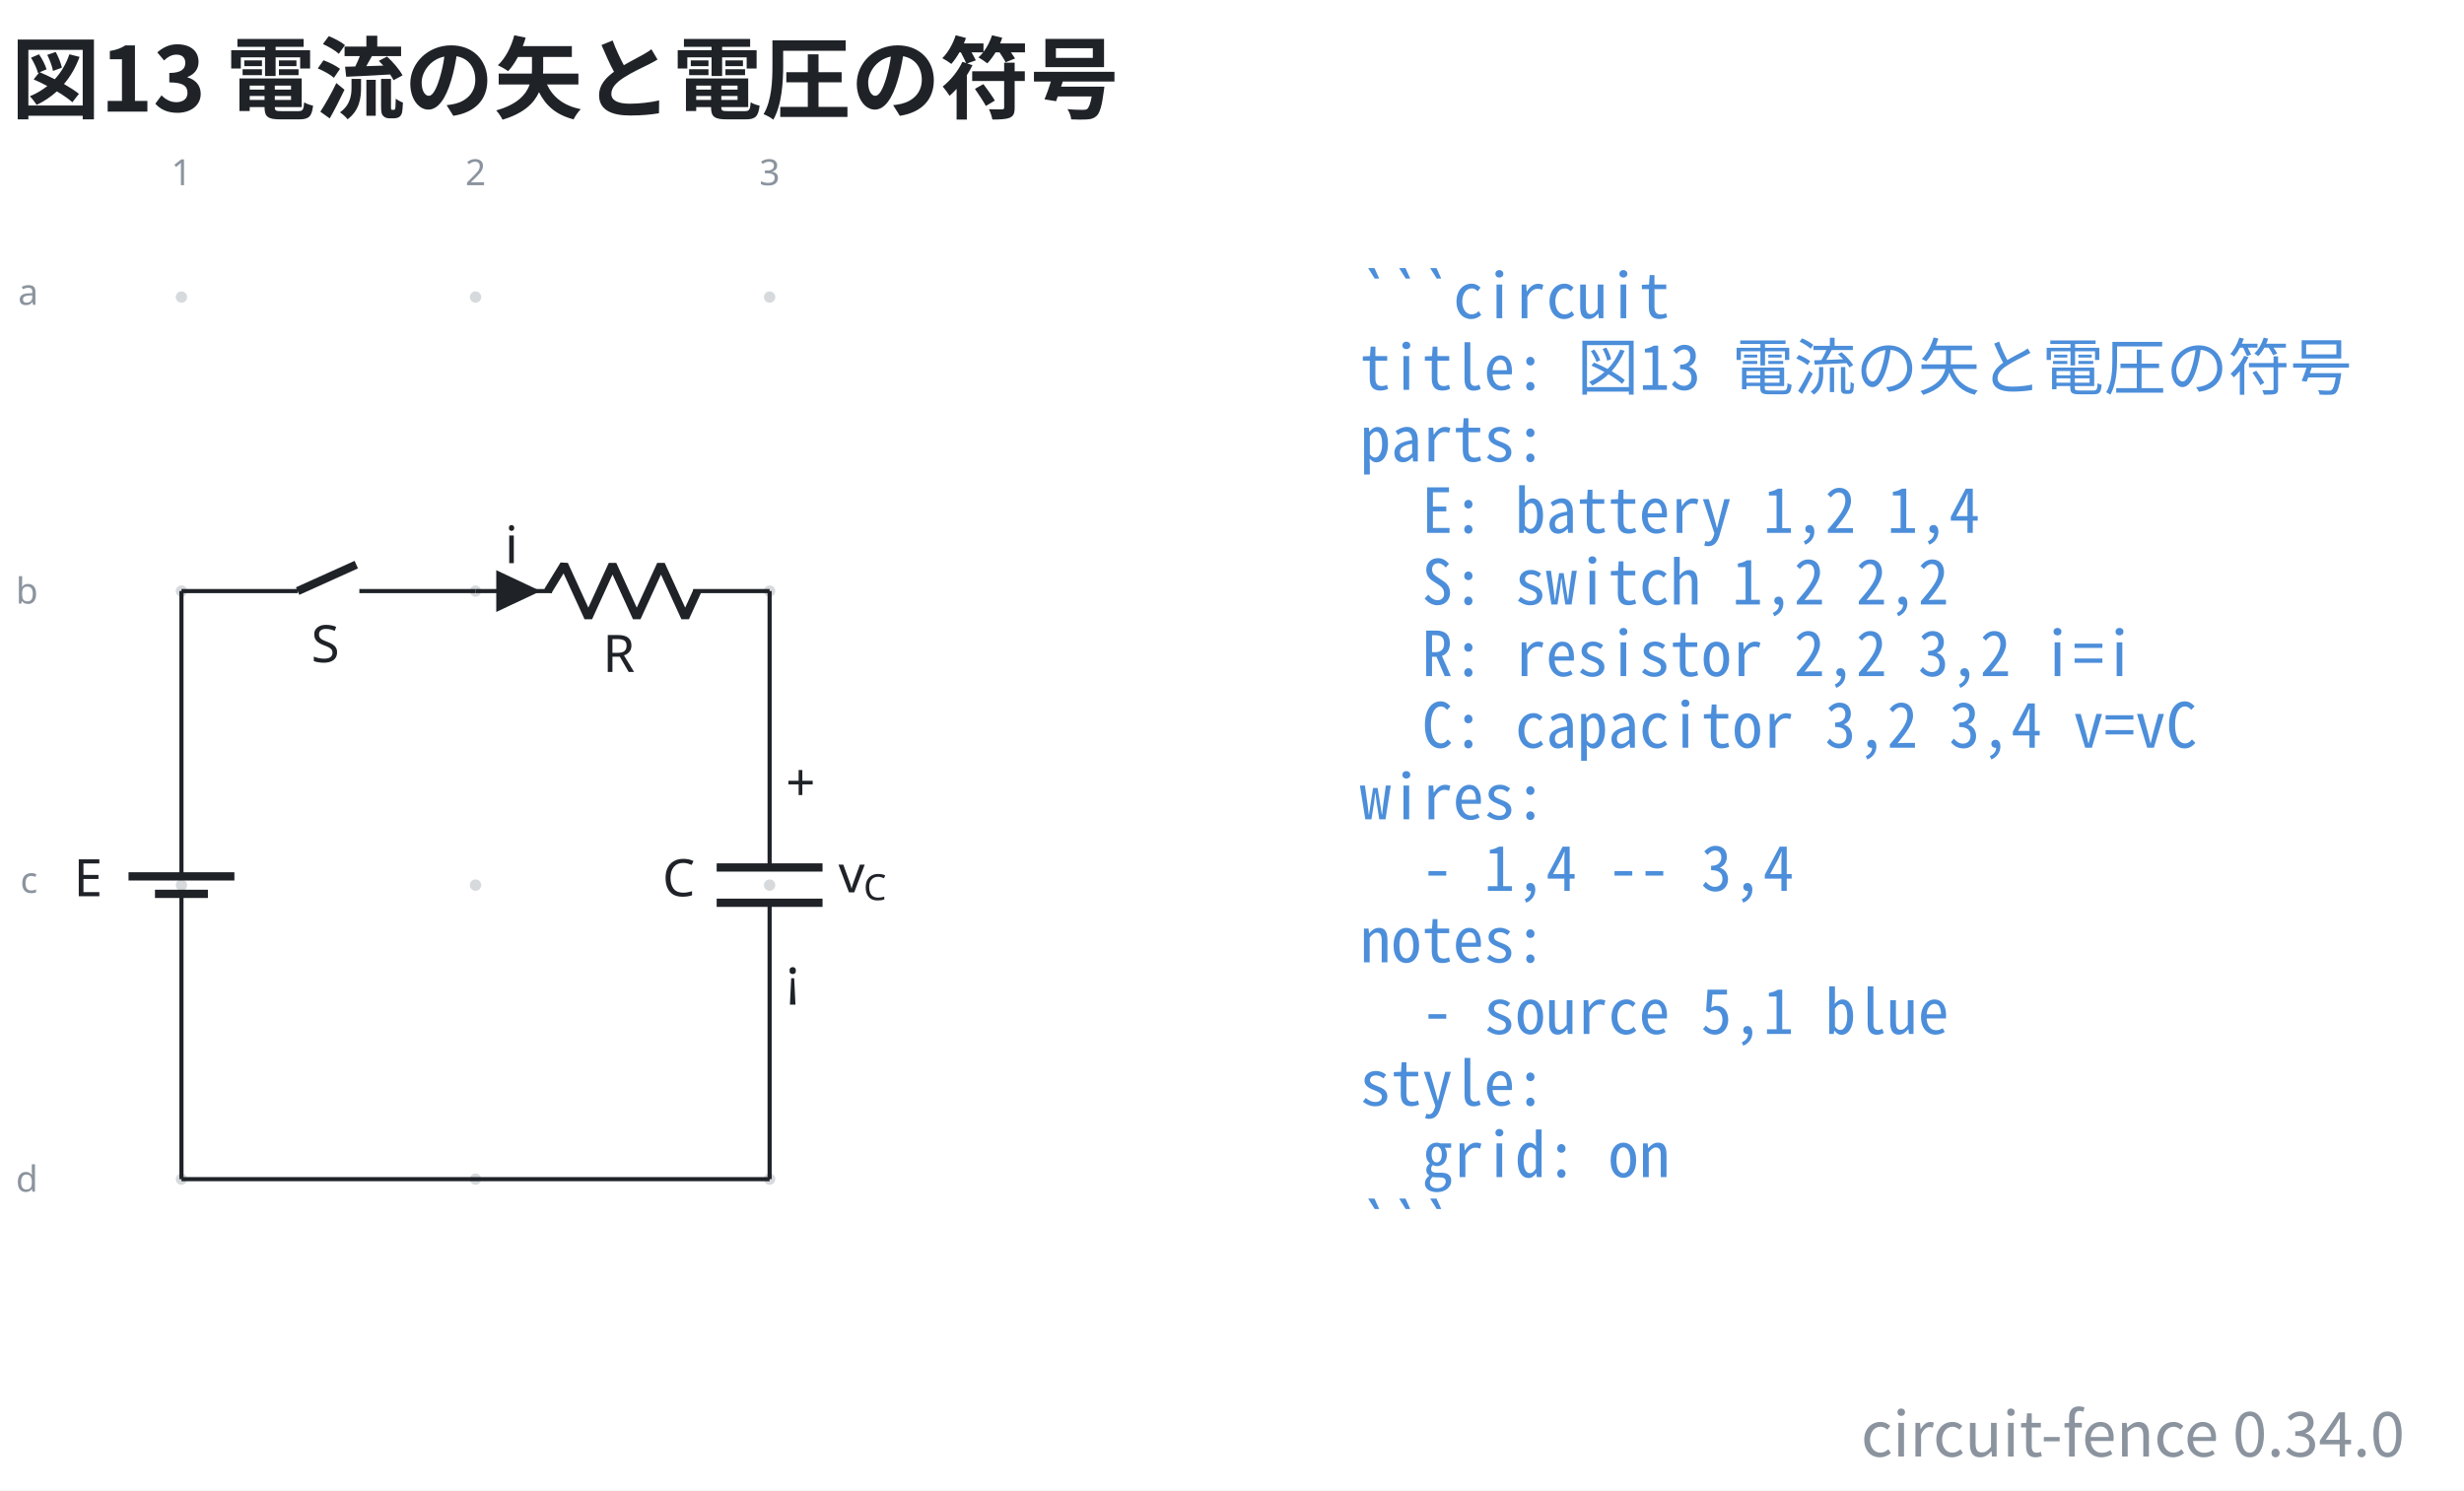
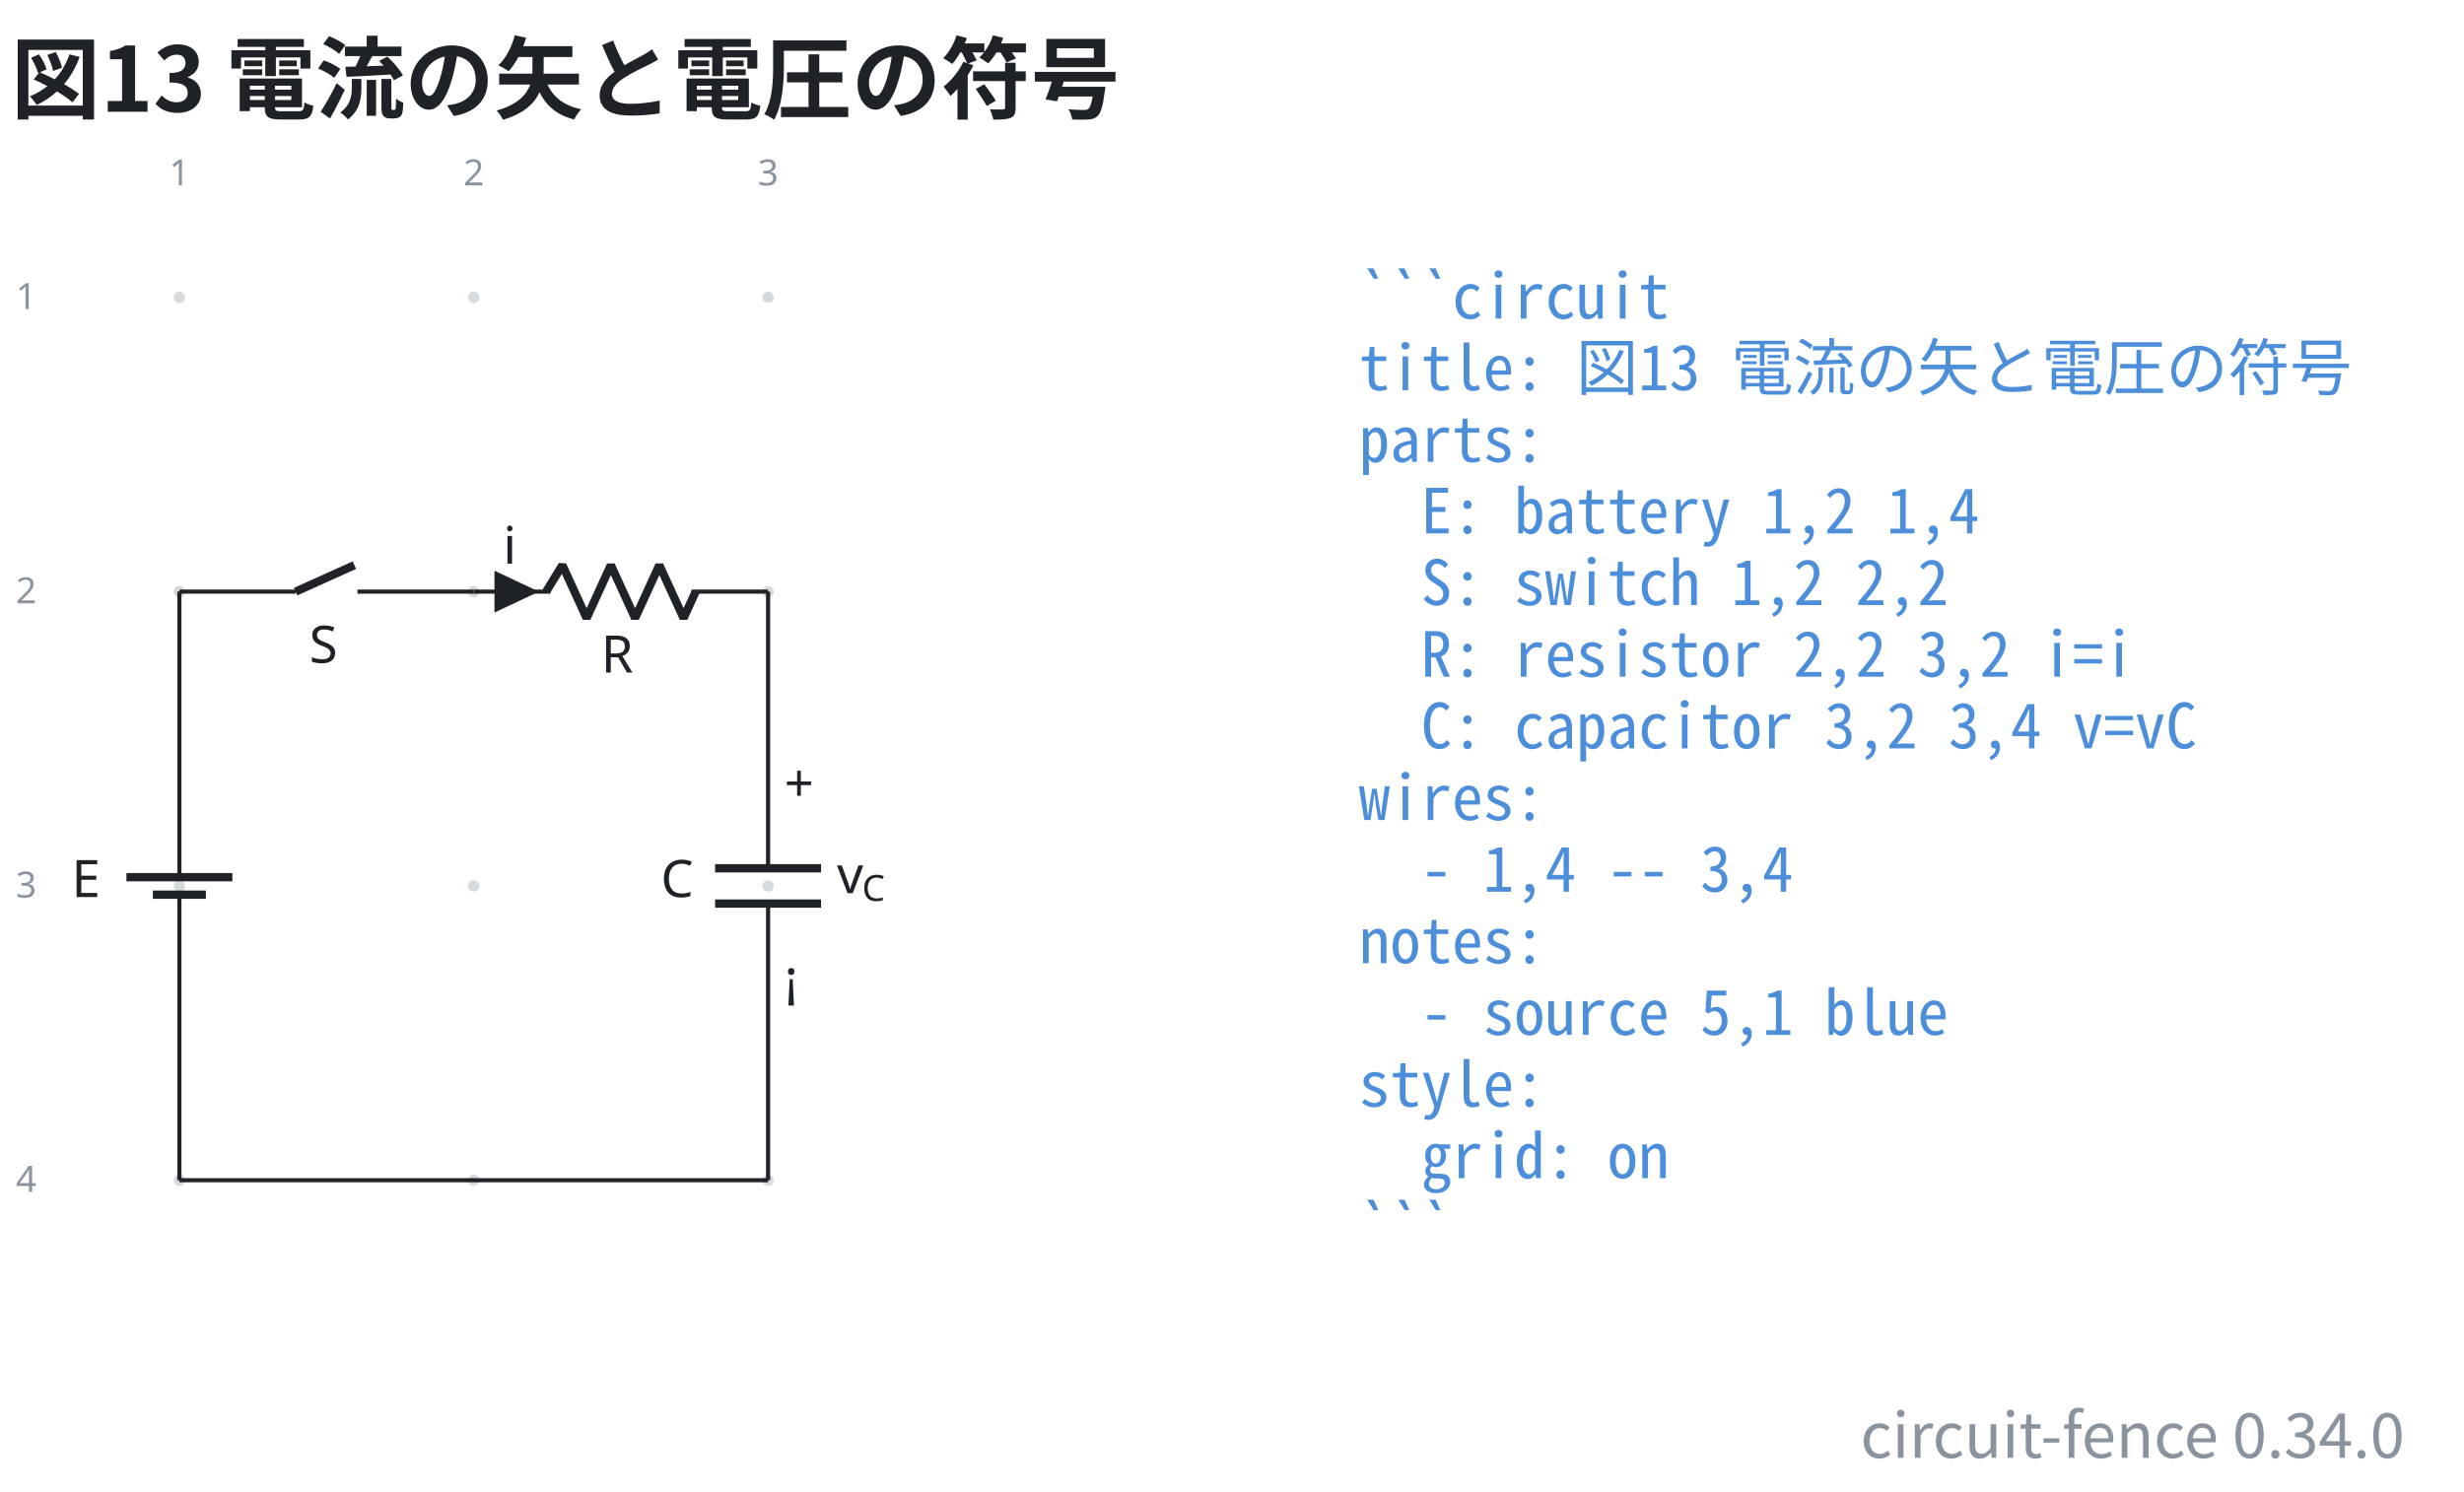
- <svg xmlns="http://www.w3.org/2000/svg" data-figure-paper="#ffffff" data-circuit-fence="0.34.0" fill="#1f2328" width="635.732" height="384.567" viewBox="-72 -72 476.799 288.425">
-   <rect x="-72" y="-72" width="476.799" height="288.425" fill="#ffffff" />
+ <svg xmlns="http://www.w3.org/2000/svg" data-figure-paper="#ffffff" data-circuit-fence="0.34.0" fill="#1f2328" width="635.158" height="384.567" viewBox="-72 -72 476.368 288.425">
+   <rect x="-72" y="-72" width="476.368" height="288.425" fill="#ffffff" />
  <g stroke="#1f2328" stroke-miterlimit="10" stroke-width=".8">
-     <path fill="#8b949e" fill-opacity=".35" stroke="none" stroke-opacity=".35" d="M-35.787-14.511a1.1 1.1 0 1 0-2.2 0 1.1 1.1 0 0 0 2.2 0M-35.787 42.394a1.1 1.1 0 1 0-2.2 0 1.1 1.1 0 0 0 2.2 0M-35.787 99.3a1.1 1.1 0 1 0-2.2 0 1.1 1.1 0 0 0 2.2 0M-35.787 156.205a1.1 1.1 0 1 0-2.2 0 1.1 1.1 0 0 0 2.2 0M21.118-14.511a1.1 1.1 0 1 0-2.2 0 1.1 1.1 0 0 0 2.2 0M21.118 42.394a1.1 1.1 0 1 0-2.2 0 1.1 1.1 0 0 0 2.2 0M21.118 99.3a1.1 1.1 0 1 0-2.2 0 1.1 1.1 0 0 0 2.2 0M21.118 156.205a1.1 1.1 0 1 0-2.2 0 1.1 1.1 0 0 0 2.2 0M78.024-14.511a1.1 1.1 0 1 0-2.2 0 1.1 1.1 0 0 0 2.2 0M78.024 42.394a1.1 1.1 0 1 0-2.2 0 1.1 1.1 0 0 0 2.2 0M78.024 99.3a1.1 1.1 0 1 0-2.2 0 1.1 1.1 0 0 0 2.2 0M78.024 156.205a1.1 1.1 0 1 0-2.2 0 1.1 1.1 0 0 0 2.2 0m-1.1 0" />
+     <path fill="#8b949e" fill-opacity=".35" stroke="none" stroke-opacity=".35" d="M-36.218-14.511a1.1 1.1 0 1 0-2.2 0 1.1 1.1 0 0 0 2.2 0M-36.218 42.394a1.1 1.1 0 1 0-2.2 0 1.1 1.1 0 0 0 2.2 0M-36.218 99.3a1.1 1.1 0 1 0-2.2 0 1.1 1.1 0 0 0 2.2 0M-36.218 156.205a1.1 1.1 0 1 0-2.2 0 1.1 1.1 0 0 0 2.2 0M20.688-14.511a1.1 1.1 0 1 0-2.2 0 1.1 1.1 0 0 0 2.2 0M20.688 42.394a1.1 1.1 0 1 0-2.2 0 1.1 1.1 0 0 0 2.2 0M20.688 99.3a1.1 1.1 0 1 0-2.2 0 1.1 1.1 0 0 0 2.2 0M20.688 156.205a1.1 1.1 0 1 0-2.2 0 1.1 1.1 0 0 0 2.2 0M77.593-14.511a1.1 1.1 0 1 0-2.2 0 1.1 1.1 0 0 0 2.2 0M77.593 42.394a1.1 1.1 0 1 0-2.2 0 1.1 1.1 0 0 0 2.2 0M77.593 99.3a1.1 1.1 0 1 0-2.2 0 1.1 1.1 0 0 0 2.2 0M77.593 156.205a1.1 1.1 0 1 0-2.2 0 1.1 1.1 0 0 0 2.2 0m-1.1 0" />
    <g fill="#8b949e" stroke="#8b949e">
-       <text x="-36.887" y="-14.511" fill="#8b949e" stroke="none" font-family="cmr7" font-size="7" transform="translate(-1.993 -21.645)">1</text>
+       <text x="-37.318" y="-14.511" fill="#8b949e" stroke="none" font-family="cmr7" font-size="7" transform="translate(-1.993 -21.645)">1</text>
    </g>
    <g fill="#8b949e" stroke="#8b949e">
-       <text x="-36.887" y="-14.511" fill="#8b949e" stroke="none" font-family="cmr7" font-size="7" transform="translate(54.912 -21.645)">2</text>
+       <text x="-37.318" y="-14.511" fill="#8b949e" stroke="none" font-family="cmr7" font-size="7" transform="translate(54.912 -21.645)">2</text>
    </g>
    <g fill="#8b949e" stroke="#8b949e">
-       <text x="-36.887" y="-14.511" fill="#8b949e" stroke="none" font-family="cmr7" font-size="7" transform="translate(111.818 -21.645)">3</text>
+       <text x="-37.318" y="-14.511" fill="#8b949e" stroke="none" font-family="cmr7" font-size="7" transform="translate(111.818 -21.645)">3</text>
    </g>
    <g fill="#8b949e" stroke="#8b949e">
-       <text x="-36.887" y="-14.511" fill="#8b949e" stroke="none" font-family="cmr7" font-size="7" transform="translate(-31.62 1.507)">a</text>
+       <text x="-37.318" y="-14.511" fill="#8b949e" stroke="none" font-family="cmr7" font-size="7" transform="translate(-31.62 2.256)">1</text>
    </g>
    <g fill="#8b949e" stroke="#8b949e">
-       <text x="-36.887" y="-14.511" fill="#8b949e" stroke="none" font-family="cmr7" font-size="7" transform="translate(-32.05 59.336)">b</text>
+       <text x="-37.318" y="-14.511" fill="#8b949e" stroke="none" font-family="cmr7" font-size="7" transform="translate(-31.62 59.161)">2</text>
    </g>
    <g fill="#8b949e" stroke="#8b949e">
-       <text x="-36.887" y="-14.511" fill="#8b949e" stroke="none" font-family="cmr7" font-size="7" transform="translate(-31.189 115.318)">c</text>
+       <text x="-37.318" y="-14.511" fill="#8b949e" stroke="none" font-family="cmr7" font-size="7" transform="translate(-31.62 116.067)">3</text>
    </g>
    <g fill="#8b949e" stroke="#8b949e">
-       <text x="-36.887" y="-14.511" fill="#8b949e" stroke="none" font-family="cmr7" font-size="7" transform="translate(-32.05 173.147)">d</text>
+       <text x="-37.318" y="-14.511" fill="#8b949e" stroke="none" font-family="cmr7" font-size="7" transform="translate(-31.62 172.972)">4</text>
    </g>
-     <path fill="none" d="M-36.887 42.394v.4m0-.4v51.784m0 10.243v51.784m0-.4v.4M-36.887 100.99v3.431m0-6.811v-3.432" />
+     <path fill="none" d="M-37.318 42.394v.4m0-.4v51.784m0 10.243v51.784m0-.4v.4M-37.318 100.99v3.431m0-6.811v-3.432" />
    <g stroke-width="1.6">
-       <path fill="none" d="M-31.766 100.99h-10.243m15.365-3.38H-47.13" />
+       <path fill="none" d="M-32.196 100.99H-42.44m15.364-3.38H-47.56" />
    </g>
-     <text x="-36.887" y="-14.511" stroke="none" font-family="cmmi10" font-size="10" transform="translate(-20.84 115.964)">E</text>
-     <path fill="none" d="M-36.887 42.394h.4m-.4 0h22.477m11.95 0h22.478m-.4 0h.4" />
+     <text x="-37.318" y="-14.511" stroke="none" font-family="cmmi10" font-size="10" transform="translate(-20.84 115.964)">E</text>
+     <path fill="none" d="M-37.318 42.394h.4m-.4 0h22.478m11.95 0h22.478m-.4 0h.4" />
    <g stroke-width="1.6">
-       <path fill="none" d="m-14.41 42.394 11.353-5.121" />
+       <path fill="none" d="m-14.84 42.394 11.353-5.121" />
    </g>
-     <text x="-36.887" y="-14.511" stroke="none" font-family="cmmi10" font-size="10" transform="translate(25.099 70.676)">S</text>
-     <path fill="none" d="M20.018 42.394h.4m-.4 0h14.796m27.314 0h14.796m-56.906 0h14.796m41.71 0h.4" />
+     <text x="-37.318" y="-14.511" stroke="none" font-family="cmmi10" font-size="10" transform="translate(25.099 70.676)">S</text>
+     <path fill="none" d="M19.588 42.394h.4m-.4 0h14.795m27.315 0h14.795m-56.905 0h14.795m41.71 0h.4" />
    <g stroke-linejoin="bevel" stroke-width="1.6">
-       <path fill="none" d="m34.014 42.394 3.143-5.121 4.685 10.243 4.686-10.243 4.686 10.243L55.9 37.273l4.685 10.243 2.343-5.122" />
+       <path fill="none" d="m33.583 42.394 3.143-5.121 4.686 10.243 4.686-10.243 4.685 10.243 4.686-10.243 4.686 10.243 2.343-5.122" />
    </g>
-     <text x="-36.887" y="-14.511" stroke="none" font-family="cmmi10" font-size="10" transform="translate(81.523 72.554)">R</text>
-     <path d="M24.429 42.394v3.415l7.255-3.415-7.255-3.414v3.414" />
-     <text x="-36.887" y="-14.511" stroke="none" font-family="cmmi10" font-size="10" transform="translate(62.58 51.505)">i</text>
-     <path fill="none" d="M76.924 42.394v.4m0-.4v53.492m0 6.828v53.491m0-.4v.4" />
+     <text x="-37.318" y="-14.511" stroke="none" font-family="cmmi10" font-size="10" transform="translate(81.523 72.554)">R</text>
+     <path d="M23.998 42.394v3.415l7.255-3.415-7.255-3.414v3.414" />
+     <text x="-37.318" y="-14.511" stroke="none" font-family="cmmi10" font-size="10" transform="translate(62.58 51.505)">i</text>
+     <path fill="none" d="M76.493 42.394v.4m0-.4v53.492m0 6.828v53.491m0-.4v.4" />
    <g stroke-width="1.6">
-       <path fill="none" d="M87.167 95.886H66.68m20.486 6.828H66.68" />
+       <path fill="none" d="M86.736 95.886H66.25m20.486 6.828H66.25" />
    </g>
-     <text x="-36.887" y="-14.511" stroke="none" font-family="cmmi10" font-size="10" transform="translate(93.067 115.964)">C</text>
-     <text x="-36.887" y="-14.511" stroke="none" font-family="cmr10" font-size="10" transform="translate(116.942 97.49)">+</text>
-     <text x="-36.887" y="-14.511" stroke="none" font-family="cmsy10" font-size="10" transform="translate(116.942 135.133)">¡</text>
+     <text x="-37.318" y="-14.511" stroke="none" font-family="cmmi10" font-size="10" transform="translate(93.067 115.964)">C</text>
+     <text x="-37.318" y="-14.511" stroke="none" font-family="cmr10" font-size="10" transform="translate(116.942 97.49)">+</text>
+     <text x="-37.318" y="-14.511" stroke="none" font-family="cmsy10" font-size="10" transform="translate(116.942 135.133)">¡</text>
    <g stroke="none">
-       <text x="-36.887" y="-14.511" font-family="cmmi10" font-size="10" transform="translate(127.137 115.214)">v</text>
-       <text x="-32.04" y="-13.011" font-family="cmmi7" font-size="7" transform="translate(127.137 115.214)">C</text>
+       <text x="-37.318" y="-14.511" font-family="cmmi10" font-size="10" transform="translate(127.137 115.214)">v</text>
+       <text x="-32.471" y="-13.011" font-family="cmmi7" font-size="7" transform="translate(127.137 115.214)">C</text>
    </g>
-     <path fill="none" d="M-36.887 156.205h113.81" />
+     <path fill="none" d="M-37.318 156.205H76.493" />
    <g>
-       <text x="-36.887" y="-14.511" fill="#4c8eda" stroke="none" font-family="'Noto Sans Mono CJK JP',ui-monospace,'SFMono-Regular',Consolas,'Liberation Mono',monospace" font-size="12" transform="translate(228.022 4.1)" xml:space="preserve">```circuit</text>
+       <text x="-37.318" y="-14.511" fill="#4c8eda" stroke="none" font-family="'Noto Sans Mono CJK JP',ui-monospace,'SFMono-Regular',Consolas,'Liberation Mono',monospace" font-size="12" transform="translate(228.022 4.1)" xml:space="preserve">```circuit</text>
    </g>
    <g>
-       <text x="-36.887" y="-14.511" fill="#4c8eda" stroke="none" font-family="'Noto Sans Mono CJK JP',ui-monospace,'SFMono-Regular',Consolas,'Liberation Mono',monospace" font-size="12" transform="translate(228.022 17.956)" xml:space="preserve">title: 図13 電流の矢と電圧の符号</text>
+       <text x="-37.318" y="-14.511" fill="#4c8eda" stroke="none" font-family="'Noto Sans Mono CJK JP',ui-monospace,'SFMono-Regular',Consolas,'Liberation Mono',monospace" font-size="12" transform="translate(228.022 17.956)" xml:space="preserve">title: 図13 電流の矢と電圧の符号</text>
    </g>
    <g>
-       <text x="-36.887" y="-14.511" fill="#4c8eda" stroke="none" font-family="'Noto Sans Mono CJK JP',ui-monospace,'SFMono-Regular',Consolas,'Liberation Mono',monospace" font-size="12" transform="translate(228.022 31.813)" xml:space="preserve">parts:</text>
+       <text x="-37.318" y="-14.511" fill="#4c8eda" stroke="none" font-family="'Noto Sans Mono CJK JP',ui-monospace,'SFMono-Regular',Consolas,'Liberation Mono',monospace" font-size="12" transform="translate(228.022 31.813)" xml:space="preserve">parts:</text>
    </g>
    <g>
-       <text x="-36.887" y="-14.511" fill="#4c8eda" stroke="none" font-family="'Noto Sans Mono CJK JP',ui-monospace,'SFMono-Regular',Consolas,'Liberation Mono',monospace" font-size="12" transform="translate(228.022 45.641)" xml:space="preserve">  E: battery 1,2 1,4</text>
+       <text x="-37.318" y="-14.511" fill="#4c8eda" stroke="none" font-family="'Noto Sans Mono CJK JP',ui-monospace,'SFMono-Regular',Consolas,'Liberation Mono',monospace" font-size="12" transform="translate(228.022 45.641)" xml:space="preserve">  E: battery 1,2 1,4</text>
    </g>
    <g>
-       <text x="-36.887" y="-14.511" fill="#4c8eda" stroke="none" font-family="'Noto Sans Mono CJK JP',ui-monospace,'SFMono-Regular',Consolas,'Liberation Mono',monospace" font-size="12" transform="translate(228.022 59.498)" xml:space="preserve">  S: switch 1,2 2,2</text>
+       <text x="-37.318" y="-14.511" fill="#4c8eda" stroke="none" font-family="'Noto Sans Mono CJK JP',ui-monospace,'SFMono-Regular',Consolas,'Liberation Mono',monospace" font-size="12" transform="translate(228.022 59.498)" xml:space="preserve">  S: switch 1,2 2,2</text>
    </g>
    <g>
-       <text x="-36.887" y="-14.511" fill="#4c8eda" stroke="none" font-family="'Noto Sans Mono CJK JP',ui-monospace,'SFMono-Regular',Consolas,'Liberation Mono',monospace" font-size="12" transform="translate(228.022 73.354)" xml:space="preserve">  R: resistor 2,2 3,2 i=i</text>
+       <text x="-37.318" y="-14.511" fill="#4c8eda" stroke="none" font-family="'Noto Sans Mono CJK JP',ui-monospace,'SFMono-Regular',Consolas,'Liberation Mono',monospace" font-size="12" transform="translate(228.022 73.354)" xml:space="preserve">  R: resistor 2,2 3,2 i=i</text>
    </g>
    <g>
-       <text x="-36.887" y="-14.511" fill="#4c8eda" stroke="none" font-family="'Noto Sans Mono CJK JP',ui-monospace,'SFMono-Regular',Consolas,'Liberation Mono',monospace" font-size="12" transform="translate(228.022 87.21)" xml:space="preserve">  C: capacitor 3,2 3,4 v=vC</text>
+       <text x="-37.318" y="-14.511" fill="#4c8eda" stroke="none" font-family="'Noto Sans Mono CJK JP',ui-monospace,'SFMono-Regular',Consolas,'Liberation Mono',monospace" font-size="12" transform="translate(228.022 87.21)" xml:space="preserve">  C: capacitor 3,2 3,4 v=vC</text>
    </g>
    <g>
-       <text x="-36.887" y="-14.511" fill="#4c8eda" stroke="none" font-family="'Noto Sans Mono CJK JP',ui-monospace,'SFMono-Regular',Consolas,'Liberation Mono',monospace" font-size="12" transform="translate(228.022 101.067)" xml:space="preserve">wires:</text>
+       <text x="-37.318" y="-14.511" fill="#4c8eda" stroke="none" font-family="'Noto Sans Mono CJK JP',ui-monospace,'SFMono-Regular',Consolas,'Liberation Mono',monospace" font-size="12" transform="translate(228.022 101.067)" xml:space="preserve">wires:</text>
    </g>
    <g>
-       <text x="-36.887" y="-14.511" fill="#4c8eda" stroke="none" font-family="'Noto Sans Mono CJK JP',ui-monospace,'SFMono-Regular',Consolas,'Liberation Mono',monospace" font-size="12" transform="translate(228.022 114.924)" xml:space="preserve">  - 1,4 -- 3,4</text>
+       <text x="-37.318" y="-14.511" fill="#4c8eda" stroke="none" font-family="'Noto Sans Mono CJK JP',ui-monospace,'SFMono-Regular',Consolas,'Liberation Mono',monospace" font-size="12" transform="translate(228.022 114.924)" xml:space="preserve">  - 1,4 -- 3,4</text>
    </g>
    <g>
-       <text x="-36.887" y="-14.511" fill="#4c8eda" stroke="none" font-family="'Noto Sans Mono CJK JP',ui-monospace,'SFMono-Regular',Consolas,'Liberation Mono',monospace" font-size="12" transform="translate(228.022 128.751)" xml:space="preserve">notes:</text>
+       <text x="-37.318" y="-14.511" fill="#4c8eda" stroke="none" font-family="'Noto Sans Mono CJK JP',ui-monospace,'SFMono-Regular',Consolas,'Liberation Mono',monospace" font-size="12" transform="translate(228.022 128.751)" xml:space="preserve">notes:</text>
    </g>
    <g>
-       <text x="-36.887" y="-14.511" fill="#4c8eda" stroke="none" font-family="'Noto Sans Mono CJK JP',ui-monospace,'SFMono-Regular',Consolas,'Liberation Mono',monospace" font-size="12" transform="translate(228.022 142.608)" xml:space="preserve">  - source 5,1 blue</text>
+       <text x="-37.318" y="-14.511" fill="#4c8eda" stroke="none" font-family="'Noto Sans Mono CJK JP',ui-monospace,'SFMono-Regular',Consolas,'Liberation Mono',monospace" font-size="12" transform="translate(228.022 142.608)" xml:space="preserve">  - source 5,1 blue</text>
    </g>
    <g>
-       <text x="-36.887" y="-14.511" fill="#4c8eda" stroke="none" font-family="'Noto Sans Mono CJK JP',ui-monospace,'SFMono-Regular',Consolas,'Liberation Mono',monospace" font-size="12" transform="translate(228.022 156.464)" xml:space="preserve">style:</text>
+       <text x="-37.318" y="-14.511" fill="#4c8eda" stroke="none" font-family="'Noto Sans Mono CJK JP',ui-monospace,'SFMono-Regular',Consolas,'Liberation Mono',monospace" font-size="12" transform="translate(228.022 156.464)" xml:space="preserve">style:</text>
    </g>
    <g>
-       <text x="-36.887" y="-14.511" fill="#4c8eda" stroke="none" font-family="'Noto Sans Mono CJK JP',ui-monospace,'SFMono-Regular',Consolas,'Liberation Mono',monospace" font-size="12" transform="translate(228.022 170.32)" xml:space="preserve">  grid: on</text>
+       <text x="-37.318" y="-14.511" fill="#4c8eda" stroke="none" font-family="'Noto Sans Mono CJK JP',ui-monospace,'SFMono-Regular',Consolas,'Liberation Mono',monospace" font-size="12" transform="translate(228.022 170.32)" xml:space="preserve">  grid: on</text>
    </g>
    <g>
-       <text x="-36.887" y="-14.511" fill="#4c8eda" stroke="none" font-family="'Noto Sans Mono CJK JP',ui-monospace,'SFMono-Regular',Consolas,'Liberation Mono',monospace" font-size="12" transform="translate(228.022 184.177)" xml:space="preserve">```</text>
+       <text x="-37.318" y="-14.511" fill="#4c8eda" stroke="none" font-family="'Noto Sans Mono CJK JP',ui-monospace,'SFMono-Regular',Consolas,'Liberation Mono',monospace" font-size="12" transform="translate(228.022 184.177)" xml:space="preserve">```</text>
    </g>
    <g>
-       <text x="-36.887" y="-14.511" fill="#1f2328" stroke="none" font-family="'Noto Sans CJK JP','Noto Sans JP','Hiragino Sans','Yu Gothic',sans-serif" font-size="17.28" transform="translate(-32.983 -35.889)" font-weight="bold">図13 電流の矢と電圧の符号</text>
+       <text x="-37.318" y="-14.511" fill="#1f2328" stroke="none" font-family="'Noto Sans CJK JP','Noto Sans JP','Hiragino Sans','Yu Gothic',sans-serif" font-size="17.28" transform="translate(-32.552 -35.889)" font-weight="bold">図13 電流の矢と電圧の符号</text>
    </g>
    <g>
-       <text x="-36.887" y="-14.511" fill="#8b949e" stroke="none" font-family="'Noto Sans CJK JP','Noto Sans JP','Hiragino Sans','Yu Gothic',sans-serif" font-size="12" transform="translate(430.208 224.394)" text-anchor="end">circuit-fence 0.34.0</text>
+       <text x="-37.318" y="-14.511" fill="#8b949e" stroke="none" font-family="'Noto Sans CJK JP','Noto Sans JP','Hiragino Sans','Yu Gothic',sans-serif" font-size="12" transform="translate(430.208 224.394)" text-anchor="end">circuit-fence 0.34.0</text>
    </g>
  </g>
</svg>
